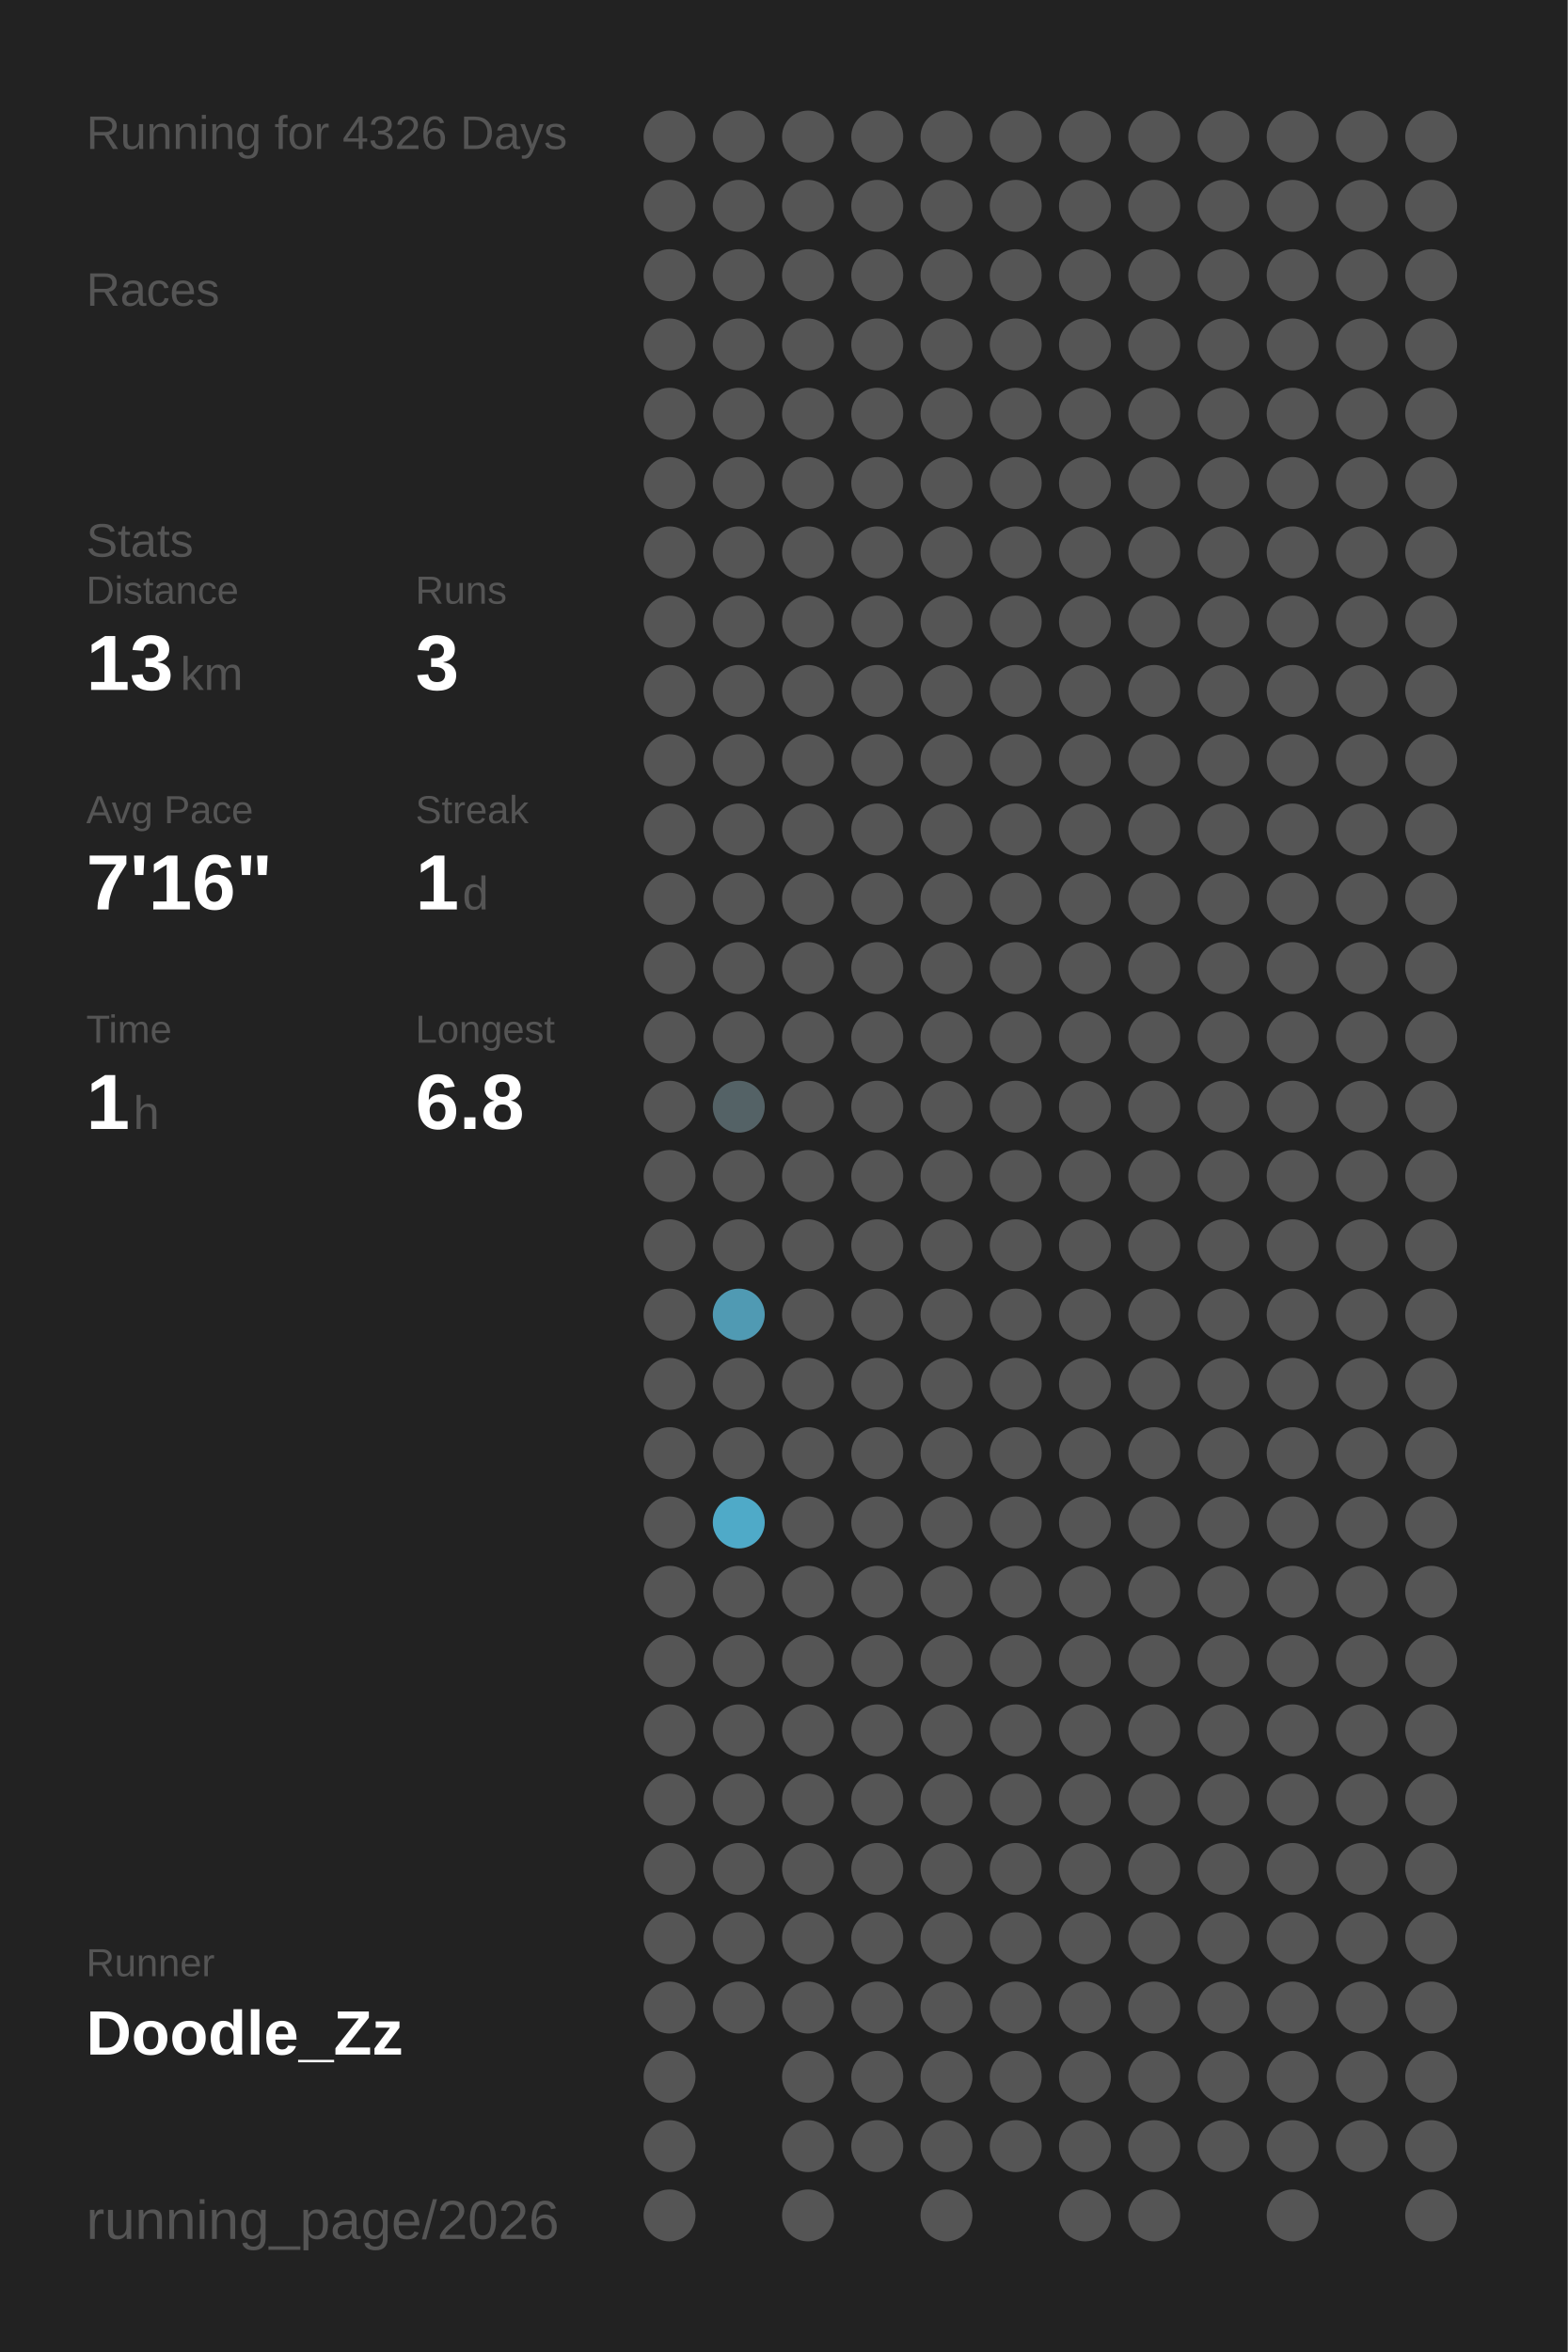
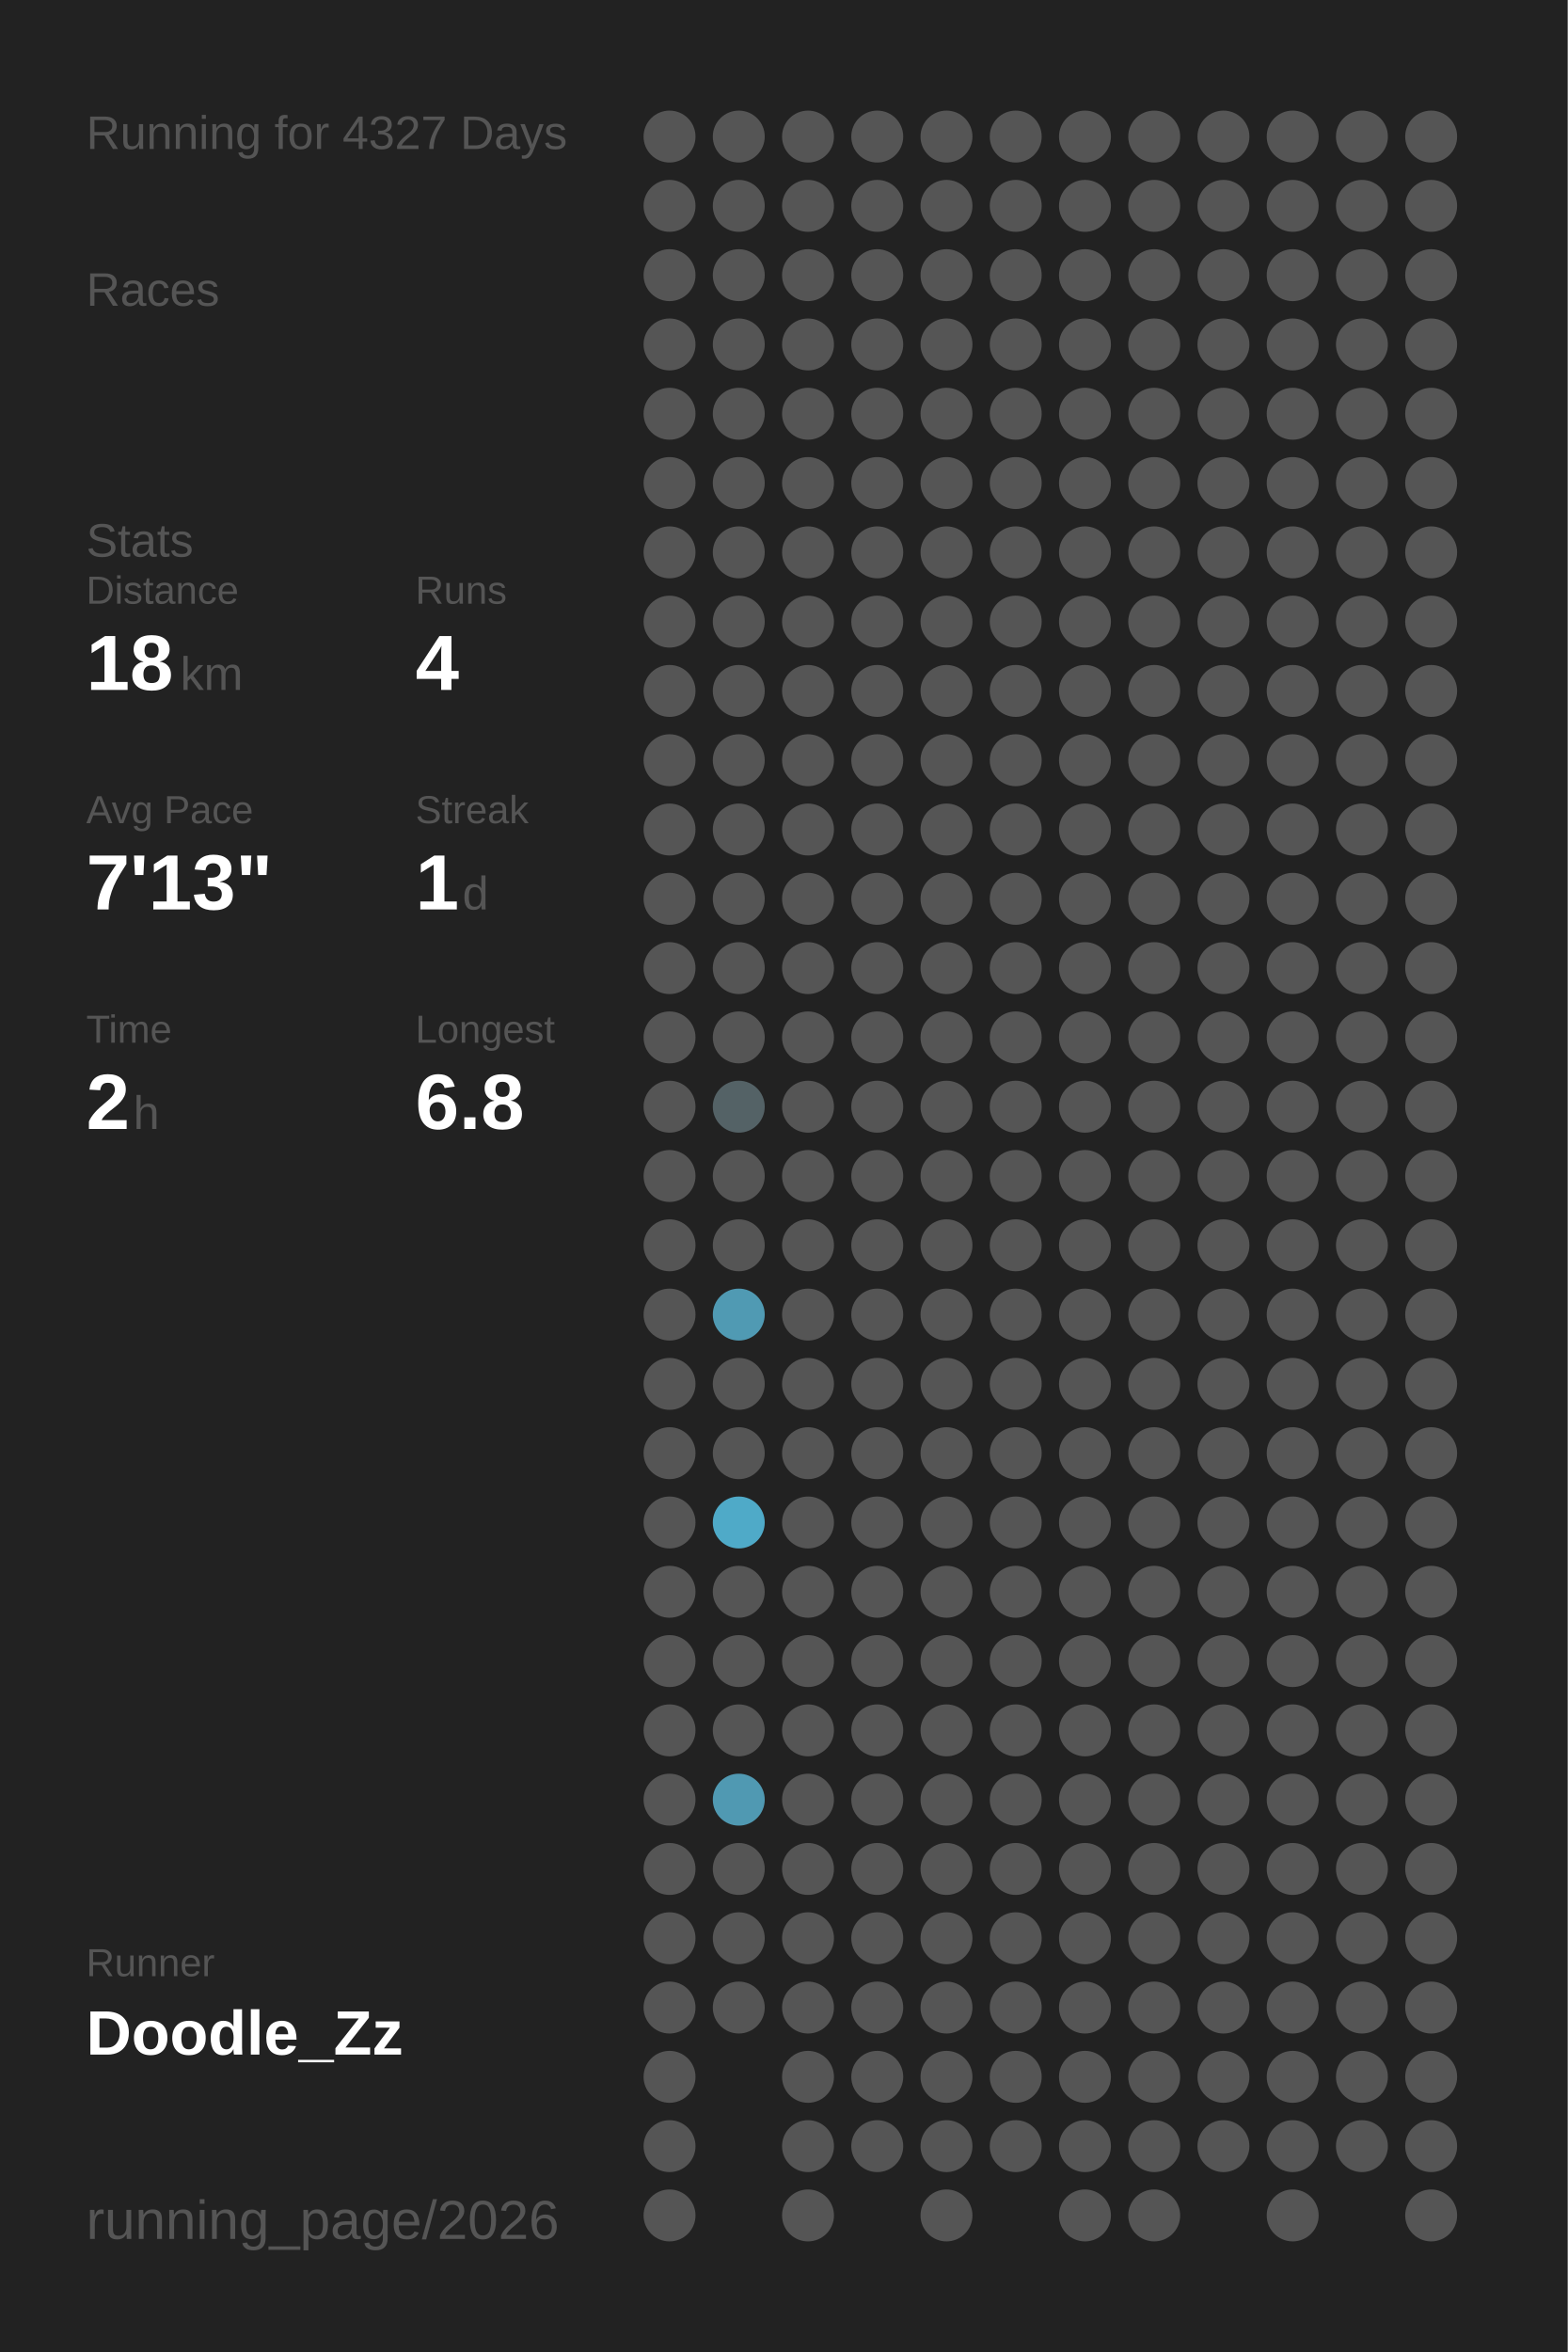
<svg xmlns="http://www.w3.org/2000/svg" baseProfile="full" height="300mm" version="1.1" viewBox="0,0,200,300" width="200mm">
  <defs />
  <rect fill="#222222" height="300" width="200" x="0" y="0" />
-   <text fill="#555555" style="font-size:6px; font-family:Arial;" x="11" y="19">Running for 4326 Days</text>
+   <text fill="#555555" style="font-size:6px; font-family:Arial;" x="11" y="19">Running for 4327 Days</text>
  <text fill="#555555" style="font-size:6px; font-family:Arial;" x="11" y="39">Races</text>
  <text fill="#555555" style="font-size:6px; font-family:Arial;" x="11" y="71">Stats</text>
  <text fill="#555555" style="font-size:5px; font-family:Arial;" x="11" y="77">Distance</text>
-   <text fill="#FFFFFF" style="font-size:10px; font-family:Arial; font-weight:bold;" x="11" y="88">13</text>
+   <text fill="#FFFFFF" style="font-size:10px; font-family:Arial; font-weight:bold;" x="11" y="88">18</text>
  <text fill="#555555" style="font-size:6px; font-family:Arial;" x="23" y="88">km</text>
  <text fill="#555555" style="font-size:5px; font-family:Arial;" x="53" y="77">Runs</text>
-   <text fill="#FFFFFF" style="font-size:10px; font-family:Arial; font-weight:bold;" x="53" y="88">3</text>
+   <text fill="#FFFFFF" style="font-size:10px; font-family:Arial; font-weight:bold;" x="53" y="88">4</text>
  <text fill="#555555" style="font-size:5px; font-family:Arial;" x="11" y="105">Avg Pace</text>
-   <text fill="#FFFFFF" style="font-size:10px; font-family:Arial; font-weight:bold;" x="11" y="116">7'16"</text>
+   <text fill="#FFFFFF" style="font-size:10px; font-family:Arial; font-weight:bold;" x="11" y="116">7'13"</text>
  <text fill="#555555" style="font-size:5px; font-family:Arial;" x="53" y="105">Streak</text>
  <text fill="#FFFFFF" style="font-size:10px; font-family:Arial; font-weight:bold;" x="53" y="116">1</text>
  <text fill="#555555" style="font-size:6px; font-family:Arial;" x="59" y="116">d</text>
  <text fill="#555555" style="font-size:5px; font-family:Arial;" x="11" y="133">Time</text>
-   <text fill="#FFFFFF" style="font-size:10px; font-family:Arial; font-weight:bold;" x="11" y="144">1</text>
+   <text fill="#FFFFFF" style="font-size:10px; font-family:Arial; font-weight:bold;" x="11" y="144">2</text>
  <text fill="#555555" style="font-size:6px; font-family:Arial;" x="17" y="144">h</text>
  <text fill="#555555" style="font-size:5px; font-family:Arial;" x="53" y="133">Longest</text>
  <text fill="#FFFFFF" style="font-size:10px; font-family:Arial; font-weight:bold;" x="53" y="144">6.8</text>
  <text fill="#555555" style="font-size:5px; font-family:Arial;" x="11" y="252.065">Runner</text>
  <text fill="#FFFFFF" style="font-size:8px; font-family:Arial; font-weight:bold;" x="11" y="262.065">Doodle_Zz</text>
  <text fill="#555555" style="font-size:7px; font-family:Arial;" x="11" y="285.581">running_page/2026</text>
  <circle cx="85.417" cy="17.419" fill="#555555" r="3.312" />
  <circle cx="85.417" cy="26.258" fill="#555555" r="3.312" />
  <circle cx="85.417" cy="35.097" fill="#555555" r="3.312" />
  <circle cx="85.417" cy="43.935" fill="#555555" r="3.312" />
  <circle cx="85.417" cy="52.774" fill="#555555" r="3.312" />
  <circle cx="85.417" cy="61.613" fill="#555555" r="3.312" />
  <circle cx="85.417" cy="70.452" fill="#555555" r="3.312" />
  <circle cx="85.417" cy="79.29" fill="#555555" r="3.312" />
  <circle cx="85.417" cy="88.129" fill="#555555" r="3.312" />
  <circle cx="85.417" cy="96.968" fill="#555555" r="3.312" />
  <circle cx="85.417" cy="105.806" fill="#555555" r="3.312" />
  <circle cx="85.417" cy="114.645" fill="#555555" r="3.312" />
  <circle cx="85.417" cy="123.484" fill="#555555" r="3.312" />
  <circle cx="85.417" cy="132.323" fill="#555555" r="3.312" />
  <circle cx="85.417" cy="141.161" fill="#555555" r="3.312" />
  <circle cx="85.417" cy="150" fill="#555555" r="3.312" />
  <circle cx="85.417" cy="158.839" fill="#555555" r="3.312" />
  <circle cx="85.417" cy="167.677" fill="#555555" r="3.312" />
  <circle cx="85.417" cy="176.516" fill="#555555" r="3.312" />
  <circle cx="85.417" cy="185.355" fill="#555555" r="3.312" />
  <circle cx="85.417" cy="194.194" fill="#555555" r="3.312" />
  <circle cx="85.417" cy="203.032" fill="#555555" r="3.312" />
  <circle cx="85.417" cy="211.871" fill="#555555" r="3.312" />
  <circle cx="85.417" cy="220.71" fill="#555555" r="3.312" />
  <circle cx="85.417" cy="229.548" fill="#555555" r="3.312" />
  <circle cx="85.417" cy="238.387" fill="#555555" r="3.312" />
  <circle cx="85.417" cy="247.226" fill="#555555" r="3.312" />
  <circle cx="85.417" cy="256.065" fill="#555555" r="3.312" />
  <circle cx="85.417" cy="264.903" fill="#555555" r="3.312" />
  <circle cx="85.417" cy="273.742" fill="#555555" r="3.312" />
  <circle cx="85.417" cy="282.581" fill="#555555" r="3.312" />
  <circle cx="94.25" cy="17.419" fill="#555555" r="3.312" />
  <circle cx="94.25" cy="26.258" fill="#555555" r="3.312" />
  <circle cx="94.25" cy="35.097" fill="#555555" r="3.312" />
  <circle cx="94.25" cy="43.935" fill="#555555" r="3.312" />
  <circle cx="94.25" cy="52.774" fill="#555555" r="3.312" />
  <circle cx="94.25" cy="61.613" fill="#555555" r="3.312" />
  <circle cx="94.25" cy="70.452" fill="#555555" r="3.312" />
  <circle cx="94.25" cy="79.29" fill="#555555" r="3.312" />
  <circle cx="94.25" cy="88.129" fill="#555555" r="3.312" />
  <circle cx="94.25" cy="96.968" fill="#555555" r="3.312" />
  <circle cx="94.25" cy="105.806" fill="#555555" r="3.312" />
  <circle cx="94.25" cy="114.645" fill="#555555" r="3.312" />
  <circle cx="94.25" cy="123.484" fill="#555555" r="3.312" />
  <circle cx="94.25" cy="132.323" fill="#555555" r="3.312" />
  <circle cx="94.25" cy="141.161" fill="#546266" r="3.312" />
  <circle cx="94.25" cy="150" fill="#555555" r="3.312" />
  <circle cx="94.25" cy="158.839" fill="#555555" r="3.312" />
  <circle cx="94.25" cy="167.677" fill="#509ab3" r="3.312" />
  <circle cx="94.25" cy="176.516" fill="#555555" r="3.312" />
  <circle cx="94.25" cy="185.355" fill="#555555" r="3.312" />
  <circle cx="94.25" cy="194.194" fill="#4faac8" r="3.312" />
  <circle cx="94.25" cy="203.032" fill="#555555" r="3.312" />
  <circle cx="94.25" cy="211.871" fill="#555555" r="3.312" />
  <circle cx="94.25" cy="220.71" fill="#555555" r="3.312" />
-   <circle cx="94.25" cy="229.548" fill="#555555" r="3.312" />
+   <circle cx="94.25" cy="229.548" fill="#5099b2" r="3.312" />
  <circle cx="94.25" cy="238.387" fill="#555555" r="3.312" />
  <circle cx="94.25" cy="247.226" fill="#555555" r="3.312" />
  <circle cx="94.25" cy="256.065" fill="#555555" r="3.312" />
  <circle cx="103.083" cy="17.419" fill="#555555" r="3.312" />
  <circle cx="103.083" cy="26.258" fill="#555555" r="3.312" />
  <circle cx="103.083" cy="35.097" fill="#555555" r="3.312" />
  <circle cx="103.083" cy="43.935" fill="#555555" r="3.312" />
  <circle cx="103.083" cy="52.774" fill="#555555" r="3.312" />
  <circle cx="103.083" cy="61.613" fill="#555555" r="3.312" />
  <circle cx="103.083" cy="70.452" fill="#555555" r="3.312" />
  <circle cx="103.083" cy="79.29" fill="#555555" r="3.312" />
  <circle cx="103.083" cy="88.129" fill="#555555" r="3.312" />
  <circle cx="103.083" cy="96.968" fill="#555555" r="3.312" />
  <circle cx="103.083" cy="105.806" fill="#555555" r="3.312" />
  <circle cx="103.083" cy="114.645" fill="#555555" r="3.312" />
  <circle cx="103.083" cy="123.484" fill="#555555" r="3.312" />
  <circle cx="103.083" cy="132.323" fill="#555555" r="3.312" />
  <circle cx="103.083" cy="141.161" fill="#555555" r="3.312" />
  <circle cx="103.083" cy="150" fill="#555555" r="3.312" />
  <circle cx="103.083" cy="158.839" fill="#555555" r="3.312" />
  <circle cx="103.083" cy="167.677" fill="#555555" r="3.312" />
  <circle cx="103.083" cy="176.516" fill="#555555" r="3.312" />
  <circle cx="103.083" cy="185.355" fill="#555555" r="3.312" />
  <circle cx="103.083" cy="194.194" fill="#555555" r="3.312" />
  <circle cx="103.083" cy="203.032" fill="#555555" r="3.312" />
  <circle cx="103.083" cy="211.871" fill="#555555" r="3.312" />
  <circle cx="103.083" cy="220.71" fill="#555555" r="3.312" />
  <circle cx="103.083" cy="229.548" fill="#555555" r="3.312" />
  <circle cx="103.083" cy="238.387" fill="#555555" r="3.312" />
  <circle cx="103.083" cy="247.226" fill="#555555" r="3.312" />
  <circle cx="103.083" cy="256.065" fill="#555555" r="3.312" />
  <circle cx="103.083" cy="264.903" fill="#555555" r="3.312" />
  <circle cx="103.083" cy="273.742" fill="#555555" r="3.312" />
  <circle cx="103.083" cy="282.581" fill="#555555" r="3.312" />
  <circle cx="111.917" cy="17.419" fill="#555555" r="3.312" />
  <circle cx="111.917" cy="26.258" fill="#555555" r="3.312" />
  <circle cx="111.917" cy="35.097" fill="#555555" r="3.312" />
  <circle cx="111.917" cy="43.935" fill="#555555" r="3.312" />
  <circle cx="111.917" cy="52.774" fill="#555555" r="3.312" />
  <circle cx="111.917" cy="61.613" fill="#555555" r="3.312" />
  <circle cx="111.917" cy="70.452" fill="#555555" r="3.312" />
  <circle cx="111.917" cy="79.29" fill="#555555" r="3.312" />
  <circle cx="111.917" cy="88.129" fill="#555555" r="3.312" />
  <circle cx="111.917" cy="96.968" fill="#555555" r="3.312" />
  <circle cx="111.917" cy="105.806" fill="#555555" r="3.312" />
  <circle cx="111.917" cy="114.645" fill="#555555" r="3.312" />
  <circle cx="111.917" cy="123.484" fill="#555555" r="3.312" />
  <circle cx="111.917" cy="132.323" fill="#555555" r="3.312" />
  <circle cx="111.917" cy="141.161" fill="#555555" r="3.312" />
  <circle cx="111.917" cy="150" fill="#555555" r="3.312" />
  <circle cx="111.917" cy="158.839" fill="#555555" r="3.312" />
  <circle cx="111.917" cy="167.677" fill="#555555" r="3.312" />
  <circle cx="111.917" cy="176.516" fill="#555555" r="3.312" />
  <circle cx="111.917" cy="185.355" fill="#555555" r="3.312" />
  <circle cx="111.917" cy="194.194" fill="#555555" r="3.312" />
  <circle cx="111.917" cy="203.032" fill="#555555" r="3.312" />
  <circle cx="111.917" cy="211.871" fill="#555555" r="3.312" />
  <circle cx="111.917" cy="220.71" fill="#555555" r="3.312" />
  <circle cx="111.917" cy="229.548" fill="#555555" r="3.312" />
  <circle cx="111.917" cy="238.387" fill="#555555" r="3.312" />
  <circle cx="111.917" cy="247.226" fill="#555555" r="3.312" />
  <circle cx="111.917" cy="256.065" fill="#555555" r="3.312" />
  <circle cx="111.917" cy="264.903" fill="#555555" r="3.312" />
  <circle cx="111.917" cy="273.742" fill="#555555" r="3.312" />
  <circle cx="120.75" cy="17.419" fill="#555555" r="3.312" />
  <circle cx="120.75" cy="26.258" fill="#555555" r="3.312" />
  <circle cx="120.75" cy="35.097" fill="#555555" r="3.312" />
  <circle cx="120.75" cy="43.935" fill="#555555" r="3.312" />
  <circle cx="120.75" cy="52.774" fill="#555555" r="3.312" />
  <circle cx="120.75" cy="61.613" fill="#555555" r="3.312" />
  <circle cx="120.75" cy="70.452" fill="#555555" r="3.312" />
  <circle cx="120.75" cy="79.29" fill="#555555" r="3.312" />
  <circle cx="120.75" cy="88.129" fill="#555555" r="3.312" />
  <circle cx="120.75" cy="96.968" fill="#555555" r="3.312" />
  <circle cx="120.75" cy="105.806" fill="#555555" r="3.312" />
  <circle cx="120.75" cy="114.645" fill="#555555" r="3.312" />
  <circle cx="120.75" cy="123.484" fill="#555555" r="3.312" />
  <circle cx="120.75" cy="132.323" fill="#555555" r="3.312" />
  <circle cx="120.75" cy="141.161" fill="#555555" r="3.312" />
  <circle cx="120.75" cy="150" fill="#555555" r="3.312" />
  <circle cx="120.75" cy="158.839" fill="#555555" r="3.312" />
  <circle cx="120.75" cy="167.677" fill="#555555" r="3.312" />
  <circle cx="120.75" cy="176.516" fill="#555555" r="3.312" />
  <circle cx="120.75" cy="185.355" fill="#555555" r="3.312" />
  <circle cx="120.75" cy="194.194" fill="#555555" r="3.312" />
  <circle cx="120.75" cy="203.032" fill="#555555" r="3.312" />
  <circle cx="120.75" cy="211.871" fill="#555555" r="3.312" />
  <circle cx="120.75" cy="220.71" fill="#555555" r="3.312" />
  <circle cx="120.75" cy="229.548" fill="#555555" r="3.312" />
  <circle cx="120.75" cy="238.387" fill="#555555" r="3.312" />
  <circle cx="120.75" cy="247.226" fill="#555555" r="3.312" />
  <circle cx="120.75" cy="256.065" fill="#555555" r="3.312" />
  <circle cx="120.75" cy="264.903" fill="#555555" r="3.312" />
  <circle cx="120.75" cy="273.742" fill="#555555" r="3.312" />
  <circle cx="120.75" cy="282.581" fill="#555555" r="3.312" />
  <circle cx="129.583" cy="17.419" fill="#555555" r="3.312" />
  <circle cx="129.583" cy="26.258" fill="#555555" r="3.312" />
  <circle cx="129.583" cy="35.097" fill="#555555" r="3.312" />
  <circle cx="129.583" cy="43.935" fill="#555555" r="3.312" />
  <circle cx="129.583" cy="52.774" fill="#555555" r="3.312" />
  <circle cx="129.583" cy="61.613" fill="#555555" r="3.312" />
  <circle cx="129.583" cy="70.452" fill="#555555" r="3.312" />
  <circle cx="129.583" cy="79.29" fill="#555555" r="3.312" />
  <circle cx="129.583" cy="88.129" fill="#555555" r="3.312" />
  <circle cx="129.583" cy="96.968" fill="#555555" r="3.312" />
  <circle cx="129.583" cy="105.806" fill="#555555" r="3.312" />
  <circle cx="129.583" cy="114.645" fill="#555555" r="3.312" />
  <circle cx="129.583" cy="123.484" fill="#555555" r="3.312" />
  <circle cx="129.583" cy="132.323" fill="#555555" r="3.312" />
  <circle cx="129.583" cy="141.161" fill="#555555" r="3.312" />
  <circle cx="129.583" cy="150" fill="#555555" r="3.312" />
  <circle cx="129.583" cy="158.839" fill="#555555" r="3.312" />
  <circle cx="129.583" cy="167.677" fill="#555555" r="3.312" />
  <circle cx="129.583" cy="176.516" fill="#555555" r="3.312" />
  <circle cx="129.583" cy="185.355" fill="#555555" r="3.312" />
  <circle cx="129.583" cy="194.194" fill="#555555" r="3.312" />
  <circle cx="129.583" cy="203.032" fill="#555555" r="3.312" />
  <circle cx="129.583" cy="211.871" fill="#555555" r="3.312" />
  <circle cx="129.583" cy="220.71" fill="#555555" r="3.312" />
  <circle cx="129.583" cy="229.548" fill="#555555" r="3.312" />
  <circle cx="129.583" cy="238.387" fill="#555555" r="3.312" />
  <circle cx="129.583" cy="247.226" fill="#555555" r="3.312" />
  <circle cx="129.583" cy="256.065" fill="#555555" r="3.312" />
  <circle cx="129.583" cy="264.903" fill="#555555" r="3.312" />
  <circle cx="129.583" cy="273.742" fill="#555555" r="3.312" />
  <circle cx="138.417" cy="17.419" fill="#555555" r="3.312" />
  <circle cx="138.417" cy="26.258" fill="#555555" r="3.312" />
  <circle cx="138.417" cy="35.097" fill="#555555" r="3.312" />
  <circle cx="138.417" cy="43.935" fill="#555555" r="3.312" />
  <circle cx="138.417" cy="52.774" fill="#555555" r="3.312" />
  <circle cx="138.417" cy="61.613" fill="#555555" r="3.312" />
  <circle cx="138.417" cy="70.452" fill="#555555" r="3.312" />
  <circle cx="138.417" cy="79.29" fill="#555555" r="3.312" />
  <circle cx="138.417" cy="88.129" fill="#555555" r="3.312" />
  <circle cx="138.417" cy="96.968" fill="#555555" r="3.312" />
  <circle cx="138.417" cy="105.806" fill="#555555" r="3.312" />
  <circle cx="138.417" cy="114.645" fill="#555555" r="3.312" />
  <circle cx="138.417" cy="123.484" fill="#555555" r="3.312" />
  <circle cx="138.417" cy="132.323" fill="#555555" r="3.312" />
  <circle cx="138.417" cy="141.161" fill="#555555" r="3.312" />
  <circle cx="138.417" cy="150" fill="#555555" r="3.312" />
  <circle cx="138.417" cy="158.839" fill="#555555" r="3.312" />
  <circle cx="138.417" cy="167.677" fill="#555555" r="3.312" />
  <circle cx="138.417" cy="176.516" fill="#555555" r="3.312" />
  <circle cx="138.417" cy="185.355" fill="#555555" r="3.312" />
  <circle cx="138.417" cy="194.194" fill="#555555" r="3.312" />
  <circle cx="138.417" cy="203.032" fill="#555555" r="3.312" />
  <circle cx="138.417" cy="211.871" fill="#555555" r="3.312" />
  <circle cx="138.417" cy="220.71" fill="#555555" r="3.312" />
  <circle cx="138.417" cy="229.548" fill="#555555" r="3.312" />
  <circle cx="138.417" cy="238.387" fill="#555555" r="3.312" />
  <circle cx="138.417" cy="247.226" fill="#555555" r="3.312" />
  <circle cx="138.417" cy="256.065" fill="#555555" r="3.312" />
  <circle cx="138.417" cy="264.903" fill="#555555" r="3.312" />
  <circle cx="138.417" cy="273.742" fill="#555555" r="3.312" />
  <circle cx="138.417" cy="282.581" fill="#555555" r="3.312" />
  <circle cx="147.25" cy="17.419" fill="#555555" r="3.312" />
  <circle cx="147.25" cy="26.258" fill="#555555" r="3.312" />
  <circle cx="147.25" cy="35.097" fill="#555555" r="3.312" />
  <circle cx="147.25" cy="43.935" fill="#555555" r="3.312" />
  <circle cx="147.25" cy="52.774" fill="#555555" r="3.312" />
  <circle cx="147.25" cy="61.613" fill="#555555" r="3.312" />
  <circle cx="147.25" cy="70.452" fill="#555555" r="3.312" />
  <circle cx="147.25" cy="79.29" fill="#555555" r="3.312" />
  <circle cx="147.25" cy="88.129" fill="#555555" r="3.312" />
  <circle cx="147.25" cy="96.968" fill="#555555" r="3.312" />
  <circle cx="147.25" cy="105.806" fill="#555555" r="3.312" />
  <circle cx="147.25" cy="114.645" fill="#555555" r="3.312" />
  <circle cx="147.25" cy="123.484" fill="#555555" r="3.312" />
  <circle cx="147.25" cy="132.323" fill="#555555" r="3.312" />
  <circle cx="147.25" cy="141.161" fill="#555555" r="3.312" />
  <circle cx="147.25" cy="150" fill="#555555" r="3.312" />
  <circle cx="147.25" cy="158.839" fill="#555555" r="3.312" />
  <circle cx="147.25" cy="167.677" fill="#555555" r="3.312" />
  <circle cx="147.25" cy="176.516" fill="#555555" r="3.312" />
  <circle cx="147.25" cy="185.355" fill="#555555" r="3.312" />
  <circle cx="147.25" cy="194.194" fill="#555555" r="3.312" />
  <circle cx="147.25" cy="203.032" fill="#555555" r="3.312" />
  <circle cx="147.25" cy="211.871" fill="#555555" r="3.312" />
  <circle cx="147.25" cy="220.71" fill="#555555" r="3.312" />
  <circle cx="147.25" cy="229.548" fill="#555555" r="3.312" />
  <circle cx="147.25" cy="238.387" fill="#555555" r="3.312" />
  <circle cx="147.25" cy="247.226" fill="#555555" r="3.312" />
  <circle cx="147.25" cy="256.065" fill="#555555" r="3.312" />
  <circle cx="147.25" cy="264.903" fill="#555555" r="3.312" />
  <circle cx="147.25" cy="273.742" fill="#555555" r="3.312" />
  <circle cx="147.25" cy="282.581" fill="#555555" r="3.312" />
  <circle cx="156.083" cy="17.419" fill="#555555" r="3.312" />
  <circle cx="156.083" cy="26.258" fill="#555555" r="3.312" />
  <circle cx="156.083" cy="35.097" fill="#555555" r="3.312" />
  <circle cx="156.083" cy="43.935" fill="#555555" r="3.312" />
  <circle cx="156.083" cy="52.774" fill="#555555" r="3.312" />
  <circle cx="156.083" cy="61.613" fill="#555555" r="3.312" />
  <circle cx="156.083" cy="70.452" fill="#555555" r="3.312" />
  <circle cx="156.083" cy="79.29" fill="#555555" r="3.312" />
  <circle cx="156.083" cy="88.129" fill="#555555" r="3.312" />
  <circle cx="156.083" cy="96.968" fill="#555555" r="3.312" />
  <circle cx="156.083" cy="105.806" fill="#555555" r="3.312" />
  <circle cx="156.083" cy="114.645" fill="#555555" r="3.312" />
  <circle cx="156.083" cy="123.484" fill="#555555" r="3.312" />
  <circle cx="156.083" cy="132.323" fill="#555555" r="3.312" />
  <circle cx="156.083" cy="141.161" fill="#555555" r="3.312" />
  <circle cx="156.083" cy="150" fill="#555555" r="3.312" />
  <circle cx="156.083" cy="158.839" fill="#555555" r="3.312" />
  <circle cx="156.083" cy="167.677" fill="#555555" r="3.312" />
  <circle cx="156.083" cy="176.516" fill="#555555" r="3.312" />
  <circle cx="156.083" cy="185.355" fill="#555555" r="3.312" />
  <circle cx="156.083" cy="194.194" fill="#555555" r="3.312" />
  <circle cx="156.083" cy="203.032" fill="#555555" r="3.312" />
  <circle cx="156.083" cy="211.871" fill="#555555" r="3.312" />
  <circle cx="156.083" cy="220.71" fill="#555555" r="3.312" />
  <circle cx="156.083" cy="229.548" fill="#555555" r="3.312" />
  <circle cx="156.083" cy="238.387" fill="#555555" r="3.312" />
  <circle cx="156.083" cy="247.226" fill="#555555" r="3.312" />
  <circle cx="156.083" cy="256.065" fill="#555555" r="3.312" />
  <circle cx="156.083" cy="264.903" fill="#555555" r="3.312" />
  <circle cx="156.083" cy="273.742" fill="#555555" r="3.312" />
  <circle cx="164.917" cy="17.419" fill="#555555" r="3.312" />
  <circle cx="164.917" cy="26.258" fill="#555555" r="3.312" />
  <circle cx="164.917" cy="35.097" fill="#555555" r="3.312" />
  <circle cx="164.917" cy="43.935" fill="#555555" r="3.312" />
  <circle cx="164.917" cy="52.774" fill="#555555" r="3.312" />
  <circle cx="164.917" cy="61.613" fill="#555555" r="3.312" />
  <circle cx="164.917" cy="70.452" fill="#555555" r="3.312" />
  <circle cx="164.917" cy="79.29" fill="#555555" r="3.312" />
  <circle cx="164.917" cy="88.129" fill="#555555" r="3.312" />
  <circle cx="164.917" cy="96.968" fill="#555555" r="3.312" />
  <circle cx="164.917" cy="105.806" fill="#555555" r="3.312" />
  <circle cx="164.917" cy="114.645" fill="#555555" r="3.312" />
  <circle cx="164.917" cy="123.484" fill="#555555" r="3.312" />
  <circle cx="164.917" cy="132.323" fill="#555555" r="3.312" />
  <circle cx="164.917" cy="141.161" fill="#555555" r="3.312" />
  <circle cx="164.917" cy="150" fill="#555555" r="3.312" />
  <circle cx="164.917" cy="158.839" fill="#555555" r="3.312" />
  <circle cx="164.917" cy="167.677" fill="#555555" r="3.312" />
  <circle cx="164.917" cy="176.516" fill="#555555" r="3.312" />
  <circle cx="164.917" cy="185.355" fill="#555555" r="3.312" />
  <circle cx="164.917" cy="194.194" fill="#555555" r="3.312" />
  <circle cx="164.917" cy="203.032" fill="#555555" r="3.312" />
  <circle cx="164.917" cy="211.871" fill="#555555" r="3.312" />
  <circle cx="164.917" cy="220.71" fill="#555555" r="3.312" />
  <circle cx="164.917" cy="229.548" fill="#555555" r="3.312" />
  <circle cx="164.917" cy="238.387" fill="#555555" r="3.312" />
  <circle cx="164.917" cy="247.226" fill="#555555" r="3.312" />
  <circle cx="164.917" cy="256.065" fill="#555555" r="3.312" />
  <circle cx="164.917" cy="264.903" fill="#555555" r="3.312" />
  <circle cx="164.917" cy="273.742" fill="#555555" r="3.312" />
  <circle cx="164.917" cy="282.581" fill="#555555" r="3.312" />
  <circle cx="173.75" cy="17.419" fill="#555555" r="3.312" />
  <circle cx="173.75" cy="26.258" fill="#555555" r="3.312" />
  <circle cx="173.75" cy="35.097" fill="#555555" r="3.312" />
  <circle cx="173.75" cy="43.935" fill="#555555" r="3.312" />
  <circle cx="173.75" cy="52.774" fill="#555555" r="3.312" />
  <circle cx="173.75" cy="61.613" fill="#555555" r="3.312" />
  <circle cx="173.75" cy="70.452" fill="#555555" r="3.312" />
  <circle cx="173.75" cy="79.29" fill="#555555" r="3.312" />
  <circle cx="173.75" cy="88.129" fill="#555555" r="3.312" />
  <circle cx="173.75" cy="96.968" fill="#555555" r="3.312" />
  <circle cx="173.75" cy="105.806" fill="#555555" r="3.312" />
  <circle cx="173.75" cy="114.645" fill="#555555" r="3.312" />
  <circle cx="173.75" cy="123.484" fill="#555555" r="3.312" />
  <circle cx="173.75" cy="132.323" fill="#555555" r="3.312" />
  <circle cx="173.75" cy="141.161" fill="#555555" r="3.312" />
  <circle cx="173.75" cy="150" fill="#555555" r="3.312" />
  <circle cx="173.75" cy="158.839" fill="#555555" r="3.312" />
  <circle cx="173.75" cy="167.677" fill="#555555" r="3.312" />
  <circle cx="173.75" cy="176.516" fill="#555555" r="3.312" />
  <circle cx="173.75" cy="185.355" fill="#555555" r="3.312" />
  <circle cx="173.75" cy="194.194" fill="#555555" r="3.312" />
  <circle cx="173.75" cy="203.032" fill="#555555" r="3.312" />
  <circle cx="173.75" cy="211.871" fill="#555555" r="3.312" />
  <circle cx="173.75" cy="220.71" fill="#555555" r="3.312" />
  <circle cx="173.75" cy="229.548" fill="#555555" r="3.312" />
  <circle cx="173.75" cy="238.387" fill="#555555" r="3.312" />
  <circle cx="173.75" cy="247.226" fill="#555555" r="3.312" />
  <circle cx="173.75" cy="256.065" fill="#555555" r="3.312" />
  <circle cx="173.75" cy="264.903" fill="#555555" r="3.312" />
  <circle cx="173.75" cy="273.742" fill="#555555" r="3.312" />
  <circle cx="182.583" cy="17.419" fill="#555555" r="3.312" />
  <circle cx="182.583" cy="26.258" fill="#555555" r="3.312" />
  <circle cx="182.583" cy="35.097" fill="#555555" r="3.312" />
  <circle cx="182.583" cy="43.935" fill="#555555" r="3.312" />
  <circle cx="182.583" cy="52.774" fill="#555555" r="3.312" />
  <circle cx="182.583" cy="61.613" fill="#555555" r="3.312" />
  <circle cx="182.583" cy="70.452" fill="#555555" r="3.312" />
  <circle cx="182.583" cy="79.29" fill="#555555" r="3.312" />
  <circle cx="182.583" cy="88.129" fill="#555555" r="3.312" />
  <circle cx="182.583" cy="96.968" fill="#555555" r="3.312" />
  <circle cx="182.583" cy="105.806" fill="#555555" r="3.312" />
  <circle cx="182.583" cy="114.645" fill="#555555" r="3.312" />
  <circle cx="182.583" cy="123.484" fill="#555555" r="3.312" />
  <circle cx="182.583" cy="132.323" fill="#555555" r="3.312" />
  <circle cx="182.583" cy="141.161" fill="#555555" r="3.312" />
  <circle cx="182.583" cy="150" fill="#555555" r="3.312" />
  <circle cx="182.583" cy="158.839" fill="#555555" r="3.312" />
  <circle cx="182.583" cy="167.677" fill="#555555" r="3.312" />
  <circle cx="182.583" cy="176.516" fill="#555555" r="3.312" />
  <circle cx="182.583" cy="185.355" fill="#555555" r="3.312" />
  <circle cx="182.583" cy="194.194" fill="#555555" r="3.312" />
  <circle cx="182.583" cy="203.032" fill="#555555" r="3.312" />
  <circle cx="182.583" cy="211.871" fill="#555555" r="3.312" />
  <circle cx="182.583" cy="220.71" fill="#555555" r="3.312" />
  <circle cx="182.583" cy="229.548" fill="#555555" r="3.312" />
  <circle cx="182.583" cy="238.387" fill="#555555" r="3.312" />
  <circle cx="182.583" cy="247.226" fill="#555555" r="3.312" />
  <circle cx="182.583" cy="256.065" fill="#555555" r="3.312" />
  <circle cx="182.583" cy="264.903" fill="#555555" r="3.312" />
  <circle cx="182.583" cy="273.742" fill="#555555" r="3.312" />
  <circle cx="182.583" cy="282.581" fill="#555555" r="3.312" />
</svg>
